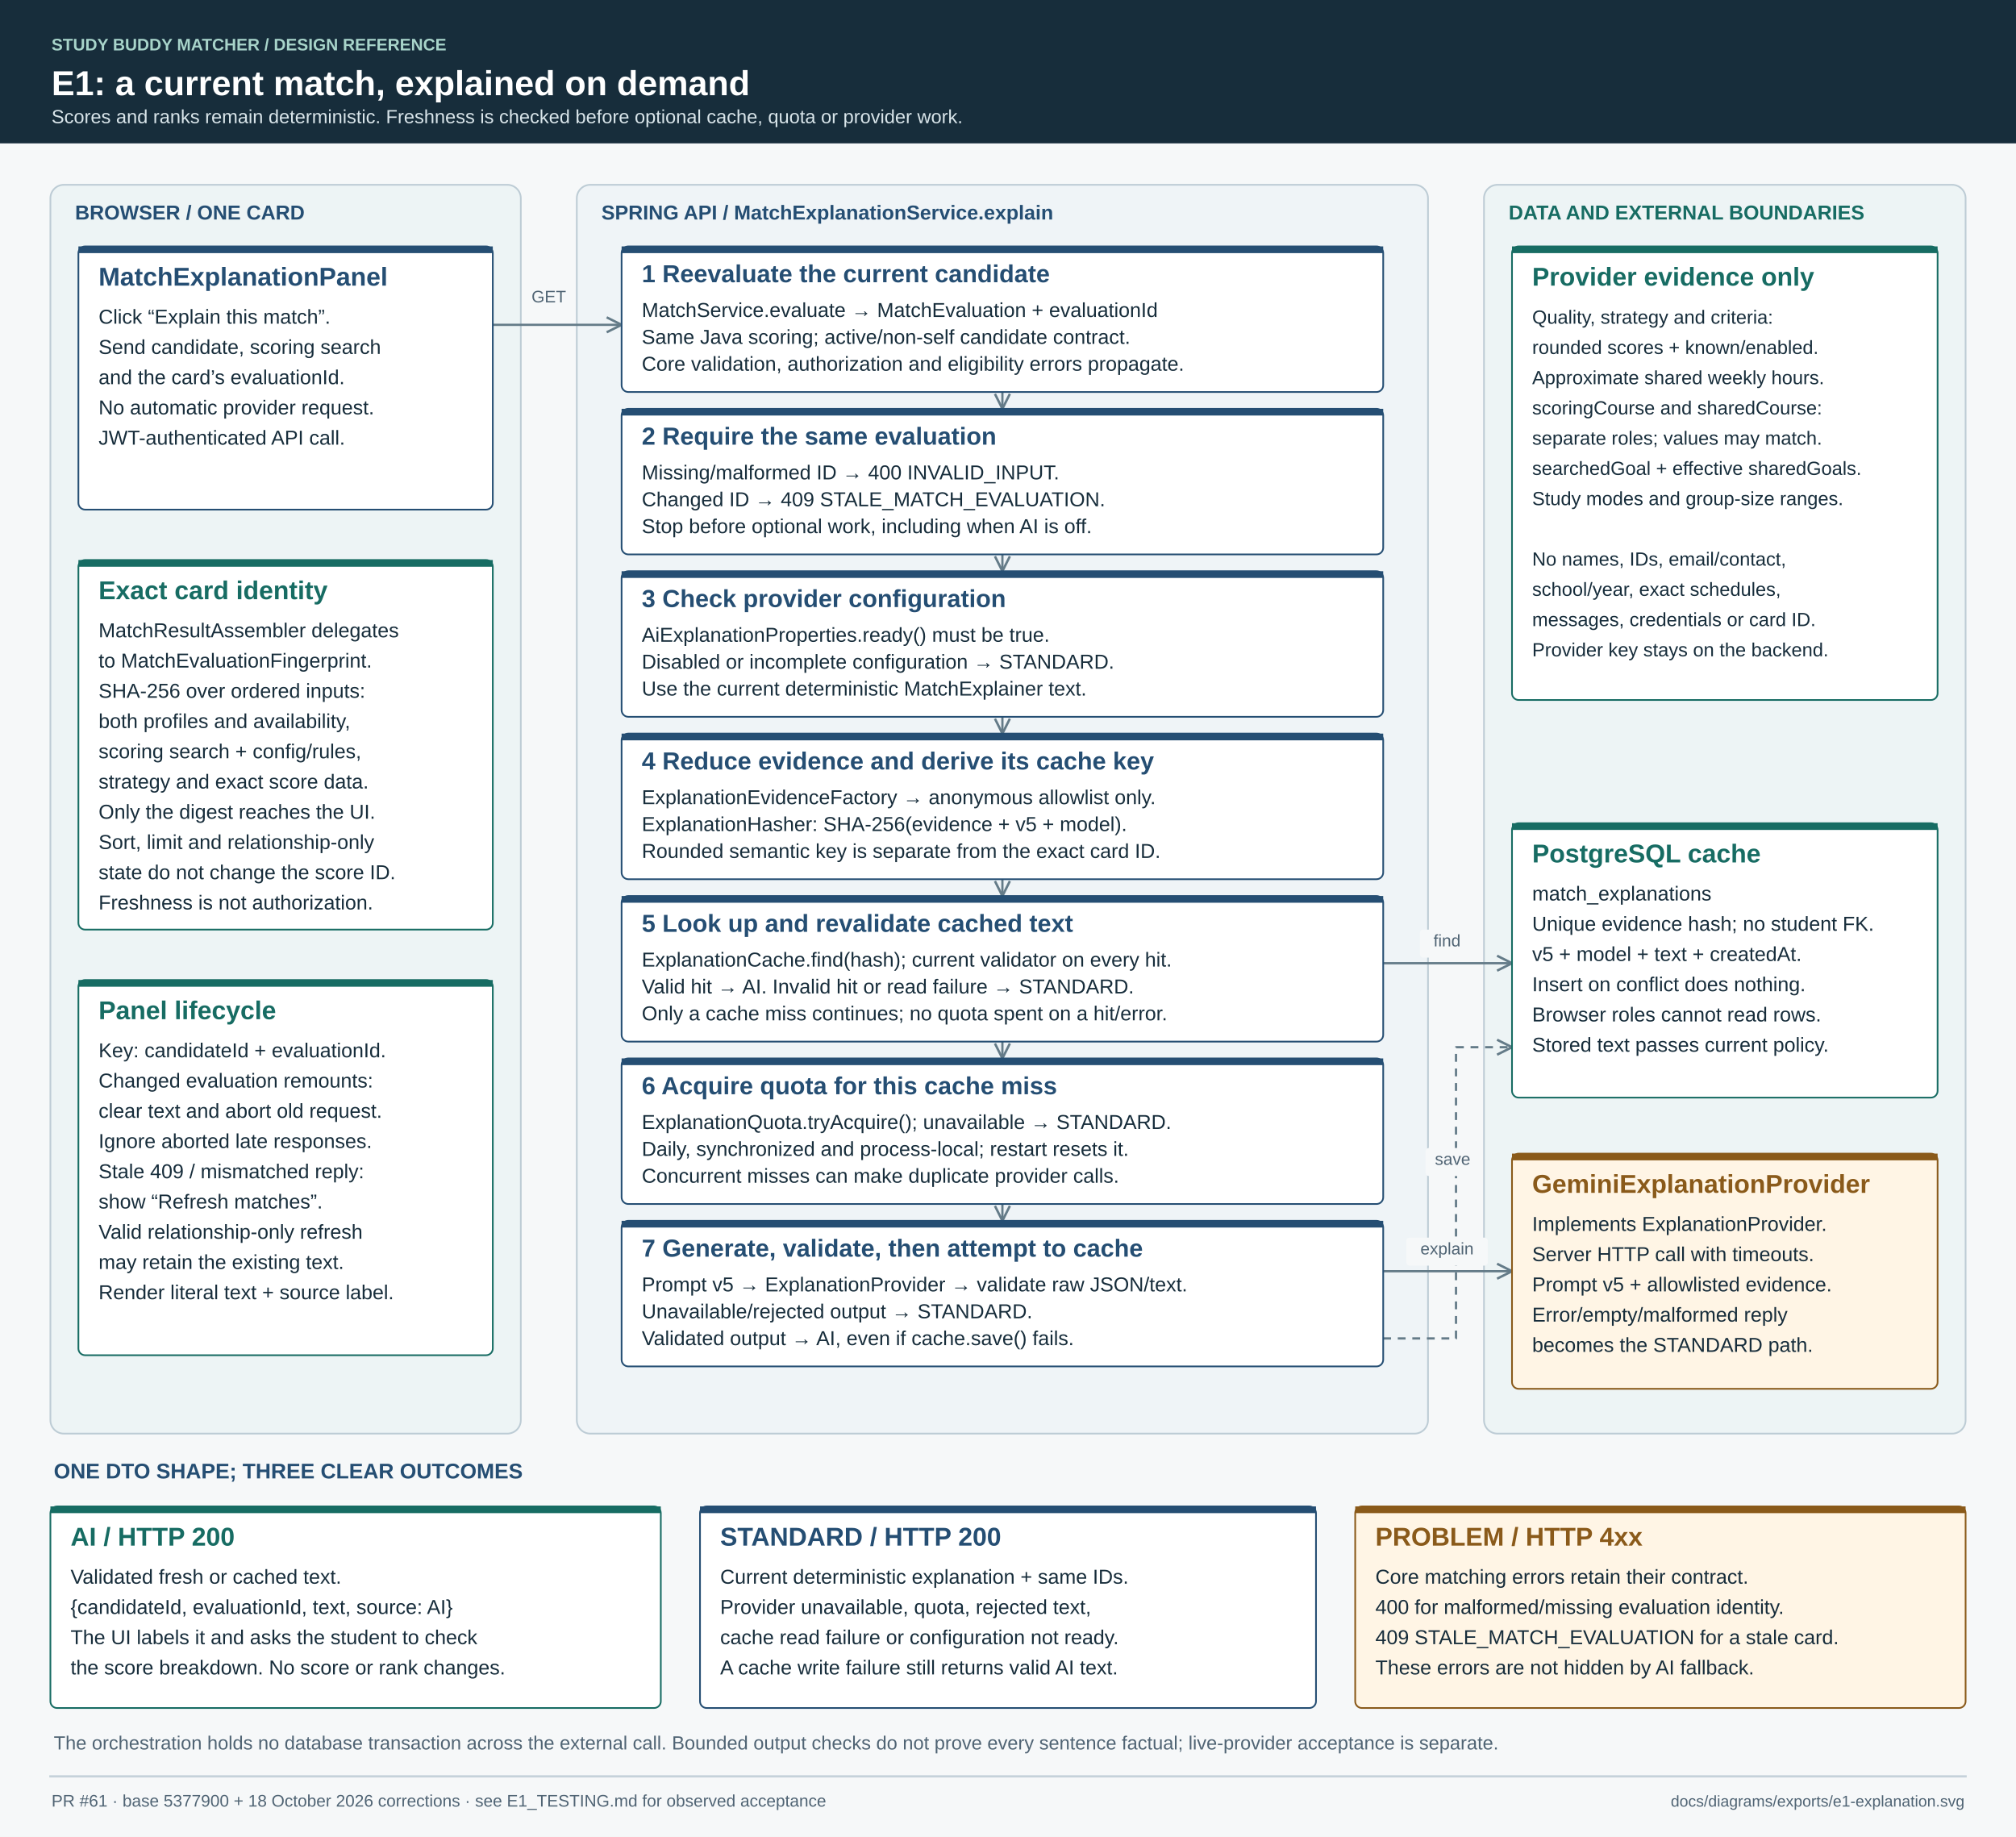
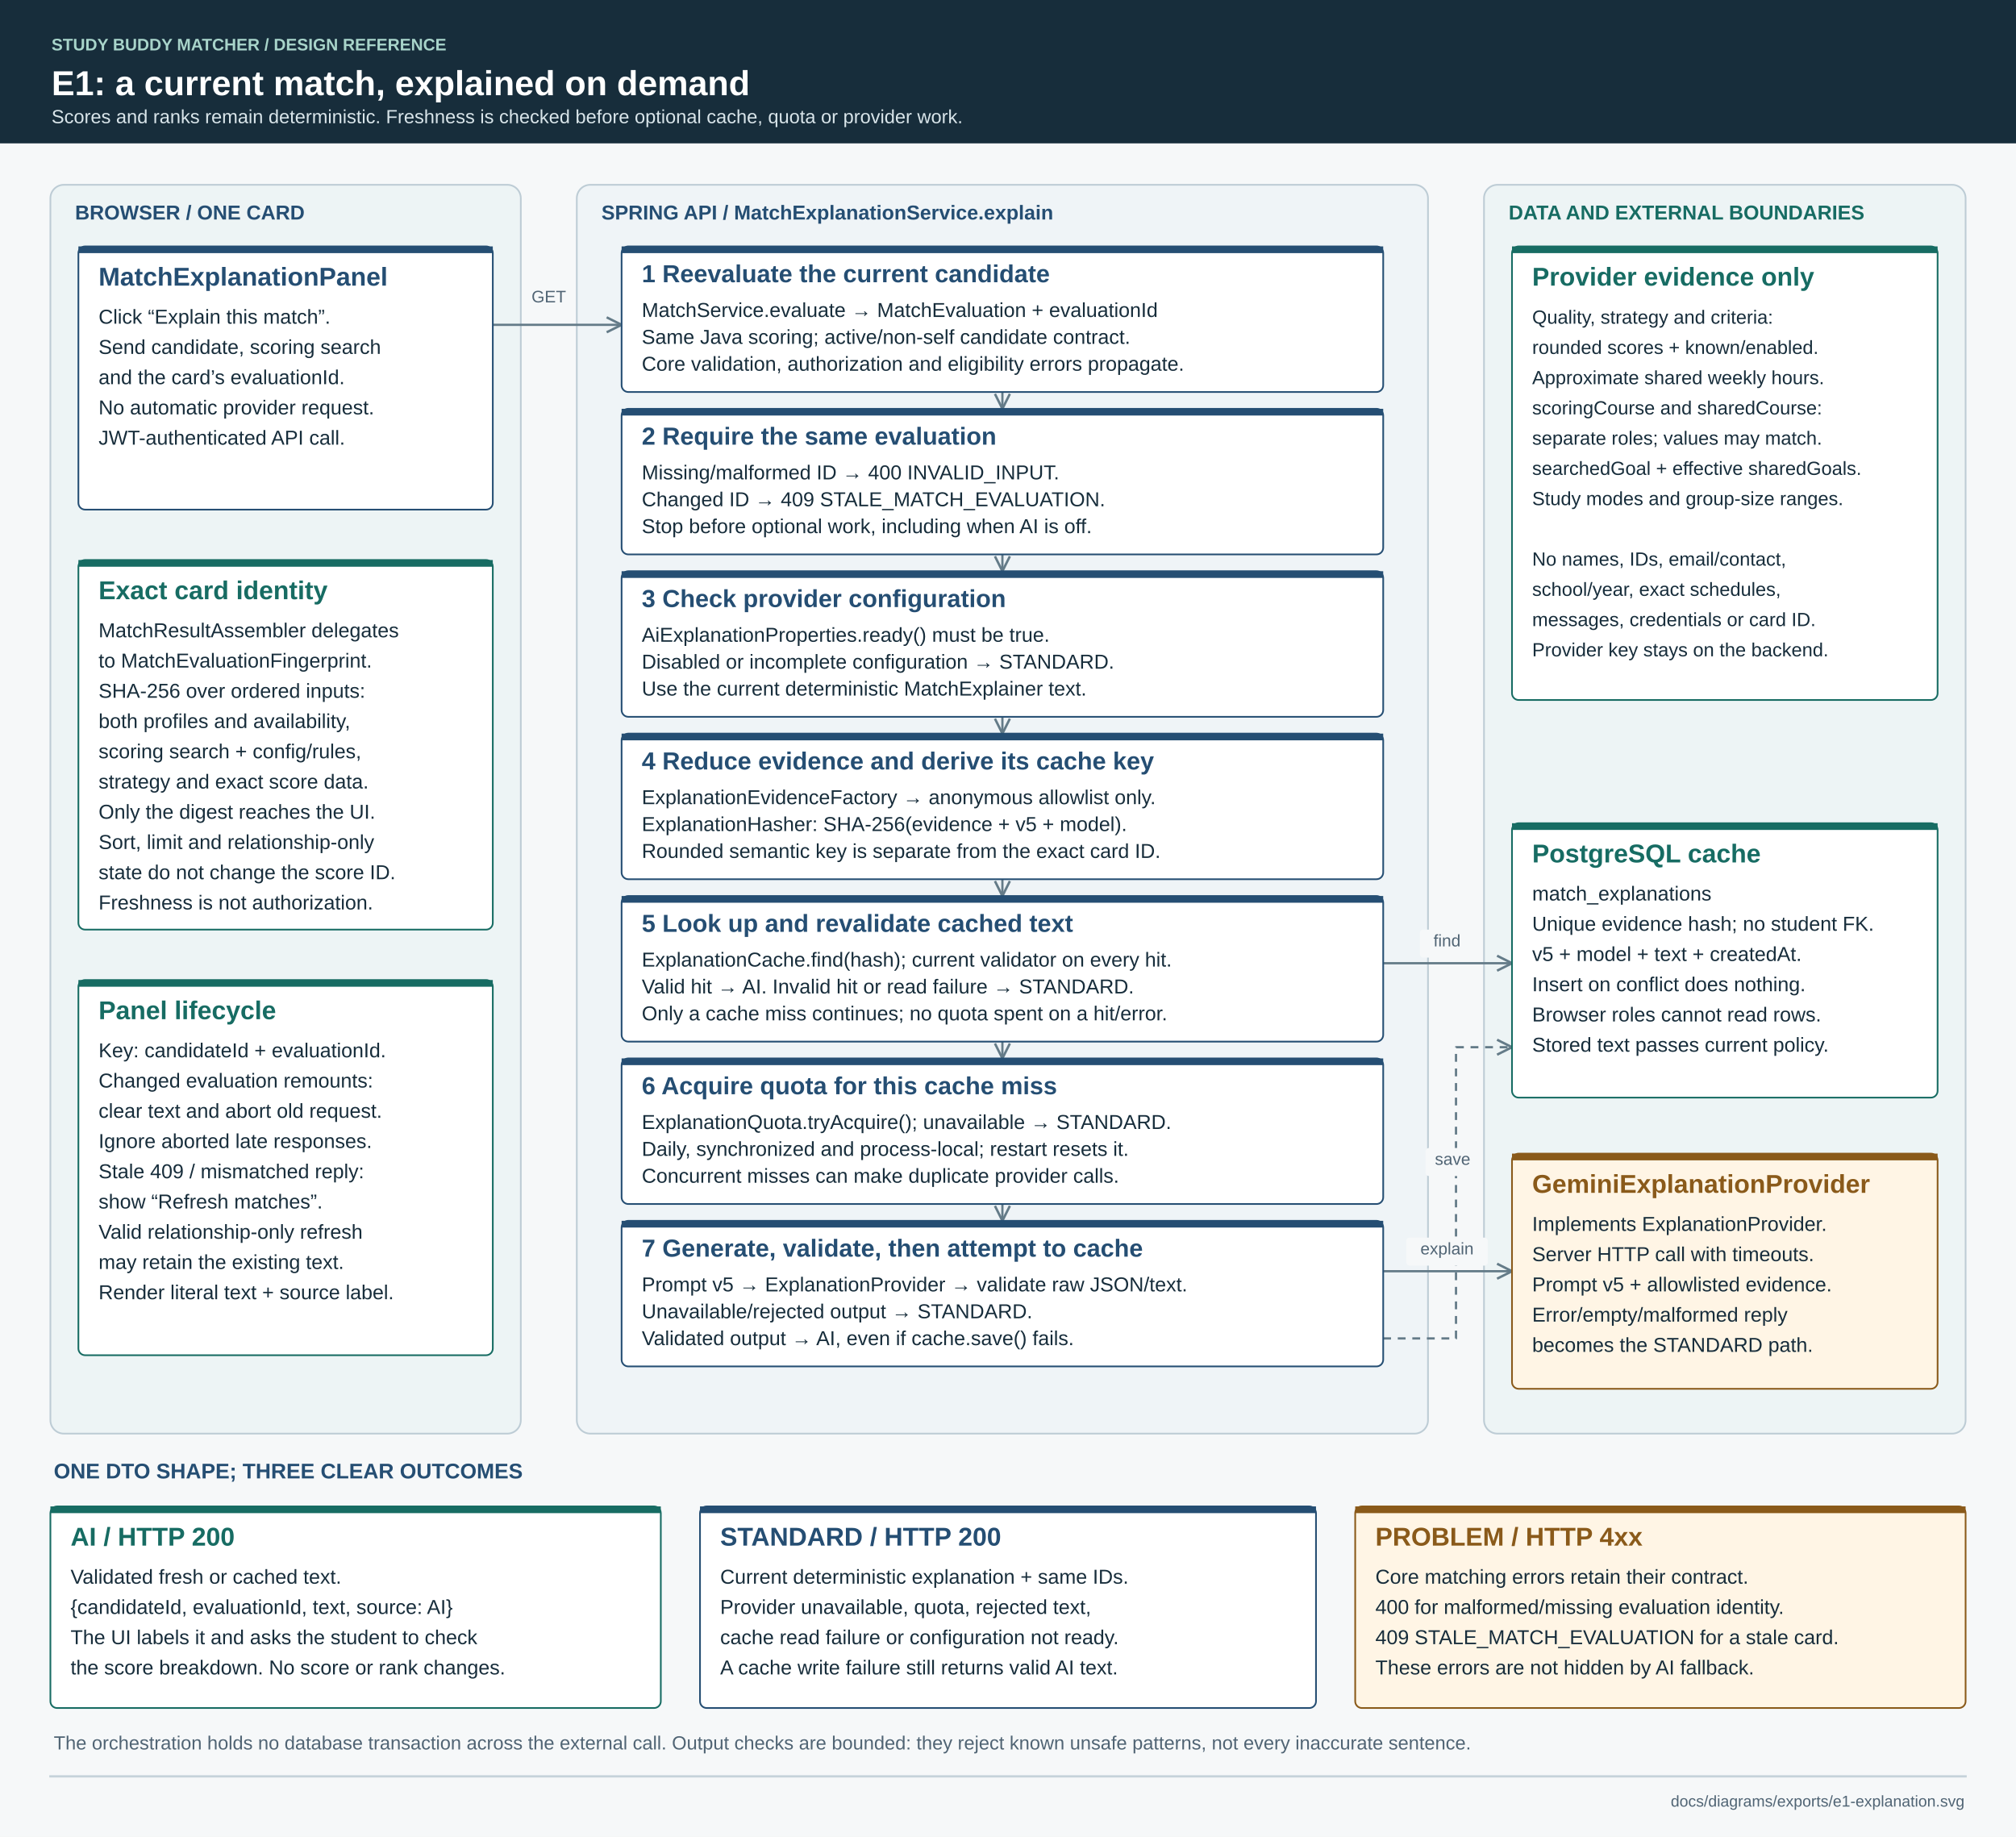
<svg xmlns="http://www.w3.org/2000/svg" width="1800" height="1640" viewBox="0 0 1800 1640" role="img" aria-labelledby="title description">
  <defs>
    <marker id="arrow" viewBox="0 0 12 12" refX="11" refY="6" markerWidth="8" markerHeight="8" orient="auto-start-reverse">
      <path d="M 1 1 L 11 6 L 1 11" fill="none" stroke="#647b88" stroke-width="1.6" />
    </marker>
    <marker id="triangle" viewBox="0 0 14 14" refX="13" refY="7" markerWidth="12" markerHeight="12" orient="auto-start-reverse">
      <path d="M 1 1 L 13 7 L 1 13 Z" fill="white" stroke="#647b88" stroke-width="1.4" />
    </marker>
    <marker id="diamond" viewBox="0 0 16 12" refX="1" refY="6" markerWidth="13" markerHeight="10" orient="auto-start-reverse">
      <path d="M 1 6 L 8 1 L 15 6 L 8 11 Z" fill="#647b88" stroke="#647b88" />
    </marker>
  </defs>
  <g font-family="Tahoma, Verdana, Arial, sans-serif">
    <rect x="0" y="0" width="1800" height="1640" rx="0" fill="#f6f8f9" stroke="none" stroke-width="1.5" />
    <rect x="0" y="0" width="1800" height="128" rx="0" fill="#172d3b" stroke="none" stroke-width="1.5" />
    <rect x="45" y="165" width="420" height="1115" rx="12" fill="#edf4f5" stroke="#bdccd5" stroke-width="1.5" />
    <rect x="515" y="165" width="760" height="1115" rx="12" fill="#eff4f7" stroke="#bdccd5" stroke-width="1.5" />
    <rect x="1325" y="165" width="430" height="1115" rx="12" fill="#edf4f5" stroke="#bdccd5" stroke-width="1.5" />
    <polyline points="44,1586 1756,1586" fill="none" stroke="#c5d2da" stroke-width="2" stroke-linejoin="round" />
    <polyline points="440,290 555,290" fill="none" stroke="#647b88" stroke-width="2" stroke-linejoin="round" marker-end="url(#arrow)" />
    <polyline points="895,350 895,365" fill="none" stroke="#647b88" stroke-width="2" stroke-linejoin="round" marker-end="url(#arrow)" />
    <polyline points="895,495 895,510" fill="none" stroke="#647b88" stroke-width="2" stroke-linejoin="round" marker-end="url(#arrow)" />
    <polyline points="895,640 895,655" fill="none" stroke="#647b88" stroke-width="2" stroke-linejoin="round" marker-end="url(#arrow)" />
    <polyline points="895,785 895,800" fill="none" stroke="#647b88" stroke-width="2" stroke-linejoin="round" marker-end="url(#arrow)" />
    <polyline points="895,930 895,945" fill="none" stroke="#647b88" stroke-width="2" stroke-linejoin="round" marker-end="url(#arrow)" />
    <polyline points="895,1075 895,1090" fill="none" stroke="#647b88" stroke-width="2" stroke-linejoin="round" marker-end="url(#arrow)" />
    <polyline points="1235,860 1350,860" fill="none" stroke="#647b88" stroke-width="2" stroke-linejoin="round" marker-end="url(#arrow)" />
    <polyline points="1235,1195 1300,1195 1300,935 1350,935" fill="none" stroke="#647b88" stroke-width="2" stroke-linejoin="round" stroke-dasharray="7 6" marker-end="url(#arrow)" />
    <polyline points="1235,1135 1350,1135" fill="none" stroke="#647b88" stroke-width="2" stroke-linejoin="round" marker-end="url(#arrow)" />
    <rect x="70" y="220" width="370" height="235" rx="6" fill="white" stroke="#254e73" stroke-width="1.5" data-node="box" />
    <rect x="70" y="220" width="370" height="6" rx="0" fill="#254e73" stroke="none" stroke-width="1.5" />
    <rect x="70" y="500" width="370" height="330" rx="6" fill="white" stroke="#176c63" stroke-width="1.5" data-node="box" />
    <rect x="70" y="500" width="370" height="6" rx="0" fill="#176c63" stroke="none" stroke-width="1.5" />
    <rect x="70" y="875" width="370" height="335" rx="6" fill="white" stroke="#176c63" stroke-width="1.5" data-node="box" />
    <rect x="70" y="875" width="370" height="6" rx="0" fill="#176c63" stroke="none" stroke-width="1.5" />
    <rect x="555" y="220" width="680" height="130" rx="6" fill="white" stroke="#254e73" stroke-width="1.5" />
    <rect x="555" y="220" width="680" height="6" rx="0" fill="#254e73" stroke="none" stroke-width="1.5" />
    <rect x="555" y="365" width="680" height="130" rx="6" fill="white" stroke="#254e73" stroke-width="1.5" />
    <rect x="555" y="365" width="680" height="6" rx="0" fill="#254e73" stroke="none" stroke-width="1.5" />
    <rect x="555" y="510" width="680" height="130" rx="6" fill="white" stroke="#254e73" stroke-width="1.5" />
    <rect x="555" y="510" width="680" height="6" rx="0" fill="#254e73" stroke="none" stroke-width="1.5" />
    <rect x="555" y="655" width="680" height="130" rx="6" fill="white" stroke="#254e73" stroke-width="1.5" />
    <rect x="555" y="655" width="680" height="6" rx="0" fill="#254e73" stroke="none" stroke-width="1.5" />
    <rect x="555" y="800" width="680" height="130" rx="6" fill="white" stroke="#254e73" stroke-width="1.5" />
    <rect x="555" y="800" width="680" height="6" rx="0" fill="#254e73" stroke="none" stroke-width="1.5" />
    <rect x="555" y="945" width="680" height="130" rx="6" fill="white" stroke="#254e73" stroke-width="1.5" />
    <rect x="555" y="945" width="680" height="6" rx="0" fill="#254e73" stroke="none" stroke-width="1.5" />
    <rect x="555" y="1090" width="680" height="130" rx="6" fill="white" stroke="#254e73" stroke-width="1.5" />
    <rect x="555" y="1090" width="680" height="6" rx="0" fill="#254e73" stroke="none" stroke-width="1.5" />
    <rect x="1350" y="220" width="380" height="405" rx="6" fill="white" stroke="#176c63" stroke-width="1.5" data-node="box" />
    <rect x="1350" y="220" width="380" height="6" rx="0" fill="#176c63" stroke="none" stroke-width="1.5" />
    <rect x="1350" y="735" width="380" height="245" rx="6" fill="white" stroke="#176c63" stroke-width="1.5" data-node="box" />
    <rect x="1350" y="735" width="380" height="6" rx="0" fill="#176c63" stroke="none" stroke-width="1.5" />
    <rect x="1350" y="1030" width="380" height="210" rx="6" fill="#fff5e5" stroke="#8a5a1a" stroke-width="1.5" data-node="box" />
    <rect x="1350" y="1030" width="380" height="6" rx="0" fill="#8a5a1a" stroke="none" stroke-width="1.5" />
    <rect x="45" y="1345" width="545" height="180" rx="6" fill="white" stroke="#176c63" stroke-width="1.5" data-node="box" />
    <rect x="45" y="1345" width="545" height="6" rx="0" fill="#176c63" stroke="none" stroke-width="1.5" />
    <rect x="625" y="1345" width="550" height="180" rx="6" fill="white" stroke="#254e73" stroke-width="1.5" data-node="box" />
    <rect x="625" y="1345" width="550" height="6" rx="0" fill="#254e73" stroke="none" stroke-width="1.5" />
    <rect x="1210" y="1345" width="545" height="180" rx="6" fill="#fff5e5" stroke="#8a5a1a" stroke-width="1.5" data-node="box" />
    <rect x="1210" y="1345" width="545" height="6" rx="0" fill="#8a5a1a" stroke="none" stroke-width="1.5" />
    <text x="46" y="45" font-size="15" fill="#a8d4ca" font-weight="700" text-anchor="start">STUDY BUDDY MATCHER  /  DESIGN REFERENCE</text>
    <text x="46" y="85" font-size="31" fill="#ffffff" font-weight="700" text-anchor="start">E1: a current match, explained on demand</text>
    <text x="46" y="110" font-size="17" fill="#d9e5ea" font-weight="400" text-anchor="start">Scores and ranks remain deterministic. Freshness is checked before optional cache, quota or provider work.</text>
    <text x="1754" y="1613" font-size="14" fill="#506474" font-weight="400" text-anchor="end">docs/diagrams/exports/e1-explanation.svg</text>
-     <text x="46" y="1613" font-size="15" fill="#506474" font-weight="400" text-anchor="start">PR #61 · base 5377900 + 18 October 2026 corrections · see E1_TESTING.md for observed acceptance</text>
    <text x="67" y="196" font-size="18" fill="#254e73" font-weight="700" text-anchor="start">BROWSER  /  ONE CARD</text>
    <text x="537" y="196" font-size="18" fill="#254e73" font-weight="700" text-anchor="start">SPRING API  /  MatchExplanationService.explain</text>
    <text x="1347" y="196" font-size="18" fill="#176c63" font-weight="700" text-anchor="start">DATA AND EXTERNAL BOUNDARIES</text>
    <text x="88" y="255" font-size="23" fill="#254e73" font-weight="700" text-anchor="start">MatchExplanationPanel</text>
    <text x="88" y="289" font-size="18" fill="#172d3b" font-weight="400" text-anchor="start">Click “Explain this match”.</text>
    <text x="88" y="316" font-size="18" fill="#172d3b" font-weight="400" text-anchor="start">Send candidate, scoring search</text>
    <text x="88" y="343" font-size="18" fill="#172d3b" font-weight="400" text-anchor="start">and the card’s evaluationId.</text>
    <text x="88" y="370" font-size="18" fill="#172d3b" font-weight="400" text-anchor="start">No automatic provider request.</text>
    <text x="88" y="397" font-size="18" fill="#172d3b" font-weight="400" text-anchor="start">JWT-authenticated API call.</text>
    <rect x="469.85" y="255" width="40.3" height="25" rx="3" fill="#f6f8f9" stroke="none" stroke-width="1.5" />
    <text x="490" y="270" font-size="15" fill="#506474" font-weight="400" text-anchor="middle">GET</text>
    <text x="88" y="535" font-size="23" fill="#176c63" font-weight="700" text-anchor="start">Exact card identity</text>
    <text x="88" y="569" font-size="18" fill="#172d3b" font-weight="400" text-anchor="start">MatchResultAssembler delegates</text>
    <text x="88" y="596" font-size="18" fill="#172d3b" font-weight="400" text-anchor="start">to MatchEvaluationFingerprint.</text>
    <text x="88" y="623" font-size="18" fill="#172d3b" font-weight="400" text-anchor="start">SHA-256 over ordered inputs:</text>
    <text x="88" y="650" font-size="18" fill="#172d3b" font-weight="400" text-anchor="start">both profiles and availability,</text>
    <text x="88" y="677" font-size="18" fill="#172d3b" font-weight="400" text-anchor="start">scoring search + config/rules,</text>
    <text x="88" y="704" font-size="18" fill="#172d3b" font-weight="400" text-anchor="start">strategy and exact score data.</text>
    <text x="88" y="731" font-size="18" fill="#172d3b" font-weight="400" text-anchor="start">Only the digest reaches the UI.</text>
    <text x="88" y="758" font-size="18" fill="#172d3b" font-weight="400" text-anchor="start">Sort, limit and relationship-only</text>
    <text x="88" y="785" font-size="18" fill="#172d3b" font-weight="400" text-anchor="start">state do not change the score ID.</text>
    <text x="88" y="812" font-size="18" fill="#172d3b" font-weight="400" text-anchor="start">Freshness is not authorization.</text>
    <text x="88" y="910" font-size="23" fill="#176c63" font-weight="700" text-anchor="start">Panel lifecycle</text>
    <text x="88" y="944" font-size="18" fill="#172d3b" font-weight="400" text-anchor="start">Key: candidateId + evaluationId.</text>
    <text x="88" y="971" font-size="18" fill="#172d3b" font-weight="400" text-anchor="start">Changed evaluation remounts:</text>
    <text x="88" y="998" font-size="18" fill="#172d3b" font-weight="400" text-anchor="start">clear text and abort old request.</text>
    <text x="88" y="1025" font-size="18" fill="#172d3b" font-weight="400" text-anchor="start">Ignore aborted late responses.</text>
    <text x="88" y="1052" font-size="18" fill="#172d3b" font-weight="400" text-anchor="start">Stale 409 / mismatched reply:</text>
    <text x="88" y="1079" font-size="18" fill="#172d3b" font-weight="400" text-anchor="start">show “Refresh matches”.</text>
    <text x="88" y="1106" font-size="18" fill="#172d3b" font-weight="400" text-anchor="start">Valid relationship-only refresh</text>
    <text x="88" y="1133" font-size="18" fill="#172d3b" font-weight="400" text-anchor="start">may retain the existing text.</text>
    <text x="88" y="1160" font-size="18" fill="#172d3b" font-weight="400" text-anchor="start">Render literal text + source label.</text>
    <text x="573" y="252" font-size="22" fill="#254e73" font-weight="700" text-anchor="start">1  Reevaluate the current candidate</text>
    <text x="573" y="283" font-size="18" fill="#172d3b" font-weight="400" text-anchor="start">MatchService.evaluate → MatchEvaluation + evaluationId</text>
    <text x="573" y="307" font-size="18" fill="#172d3b" font-weight="400" text-anchor="start">Same Java scoring; active/non-self candidate contract.</text>
    <text x="573" y="331" font-size="18" fill="#172d3b" font-weight="400" text-anchor="start">Core validation, authorization and eligibility errors propagate.</text>
    <text x="573" y="397" font-size="22" fill="#254e73" font-weight="700" text-anchor="start">2  Require the same evaluation</text>
    <text x="573" y="428" font-size="18" fill="#172d3b" font-weight="400" text-anchor="start">Missing/malformed ID → 400 INVALID_INPUT.</text>
    <text x="573" y="452" font-size="18" fill="#172d3b" font-weight="400" text-anchor="start">Changed ID → 409 STALE_MATCH_EVALUATION.</text>
    <text x="573" y="476" font-size="18" fill="#172d3b" font-weight="400" text-anchor="start">Stop before optional work, including when AI is off.</text>
    <text x="573" y="542" font-size="22" fill="#254e73" font-weight="700" text-anchor="start">3  Check provider configuration</text>
    <text x="573" y="573" font-size="18" fill="#172d3b" font-weight="400" text-anchor="start">AiExplanationProperties.ready() must be true.</text>
    <text x="573" y="597" font-size="18" fill="#172d3b" font-weight="400" text-anchor="start">Disabled or incomplete configuration → STANDARD.</text>
    <text x="573" y="621" font-size="18" fill="#172d3b" font-weight="400" text-anchor="start">Use the current deterministic MatchExplainer text.</text>
    <text x="573" y="687" font-size="22" fill="#254e73" font-weight="700" text-anchor="start">4  Reduce evidence and derive its cache key</text>
    <text x="573" y="718" font-size="18" fill="#172d3b" font-weight="400" text-anchor="start">ExplanationEvidenceFactory → anonymous allowlist only.</text>
    <text x="573" y="742" font-size="18" fill="#172d3b" font-weight="400" text-anchor="start">ExplanationHasher: SHA-256(evidence + v5 + model).</text>
    <text x="573" y="766" font-size="18" fill="#172d3b" font-weight="400" text-anchor="start">Rounded semantic key is separate from the exact card ID.</text>
    <text x="573" y="832" font-size="22" fill="#254e73" font-weight="700" text-anchor="start">5  Look up and revalidate cached text</text>
    <text x="573" y="863" font-size="18" fill="#172d3b" font-weight="400" text-anchor="start">ExplanationCache.find(hash); current validator on every hit.</text>
    <text x="573" y="887" font-size="18" fill="#172d3b" font-weight="400" text-anchor="start">Valid hit → AI. Invalid hit or read failure → STANDARD.</text>
    <text x="573" y="911" font-size="18" fill="#172d3b" font-weight="400" text-anchor="start">Only a cache miss continues; no quota spent on a hit/error.</text>
    <text x="573" y="977" font-size="22" fill="#254e73" font-weight="700" text-anchor="start">6  Acquire quota for this cache miss</text>
    <text x="573" y="1008" font-size="18" fill="#172d3b" font-weight="400" text-anchor="start">ExplanationQuota.tryAcquire(); unavailable → STANDARD.</text>
    <text x="573" y="1032" font-size="18" fill="#172d3b" font-weight="400" text-anchor="start">Daily, synchronized and process-local; restart resets it.</text>
    <text x="573" y="1056" font-size="18" fill="#172d3b" font-weight="400" text-anchor="start">Concurrent misses can make duplicate provider calls.</text>
    <text x="573" y="1122" font-size="22" fill="#254e73" font-weight="700" text-anchor="start">7  Generate, validate, then attempt to cache</text>
    <text x="573" y="1153" font-size="18" fill="#172d3b" font-weight="400" text-anchor="start">Prompt v5 → ExplanationProvider → validate raw JSON/text.</text>
    <text x="573" y="1177" font-size="18" fill="#172d3b" font-weight="400" text-anchor="start">Unavailable/rejected output → STANDARD.</text>
    <text x="573" y="1201" font-size="18" fill="#172d3b" font-weight="400" text-anchor="start">Validated output → AI, even if cache.save() fails.</text>
    <text x="1368" y="255" font-size="23" fill="#176c63" font-weight="700" text-anchor="start">Provider evidence only</text>
    <text x="1368" y="289" font-size="17" fill="#172d3b" font-weight="400" text-anchor="start">Quality, strategy and criteria:</text>
    <text x="1368" y="316" font-size="17" fill="#172d3b" font-weight="400" text-anchor="start">rounded scores + known/enabled.</text>
    <text x="1368" y="343" font-size="17" fill="#172d3b" font-weight="400" text-anchor="start">Approximate shared weekly hours.</text>
    <text x="1368" y="370" font-size="17" fill="#172d3b" font-weight="400" text-anchor="start">scoringCourse and sharedCourse:</text>
    <text x="1368" y="397" font-size="17" fill="#172d3b" font-weight="400" text-anchor="start">separate roles; values may match.</text>
    <text x="1368" y="424" font-size="17" fill="#172d3b" font-weight="400" text-anchor="start">searchedGoal + effective sharedGoals.</text>
    <text x="1368" y="451" font-size="17" fill="#172d3b" font-weight="400" text-anchor="start">Study modes and group-size ranges.</text>
    <text x="1368" y="478" font-size="17" fill="#172d3b" font-weight="400" text-anchor="start" />
    <text x="1368" y="505" font-size="17" fill="#172d3b" font-weight="400" text-anchor="start">No names, IDs, email/contact,</text>
    <text x="1368" y="532" font-size="17" fill="#172d3b" font-weight="400" text-anchor="start">school/year, exact schedules,</text>
    <text x="1368" y="559" font-size="17" fill="#172d3b" font-weight="400" text-anchor="start">messages, credentials or card ID.</text>
    <text x="1368" y="586" font-size="17" fill="#172d3b" font-weight="400" text-anchor="start">Provider key stays on the backend.</text>
    <text x="1368" y="770" font-size="23" fill="#176c63" font-weight="700" text-anchor="start">PostgreSQL cache</text>
    <text x="1368" y="804" font-size="18" fill="#172d3b" font-weight="400" text-anchor="start">match_explanations</text>
    <text x="1368" y="831" font-size="18" fill="#172d3b" font-weight="400" text-anchor="start">Unique evidence hash; no student FK.</text>
    <text x="1368" y="858" font-size="18" fill="#172d3b" font-weight="400" text-anchor="start">v5 + model + text + createdAt.</text>
    <text x="1368" y="885" font-size="18" fill="#172d3b" font-weight="400" text-anchor="start">Insert on conflict does nothing.</text>
    <text x="1368" y="912" font-size="18" fill="#172d3b" font-weight="400" text-anchor="start">Browser roles cannot read rows.</text>
    <text x="1368" y="939" font-size="18" fill="#172d3b" font-weight="400" text-anchor="start">Stored text passes current policy.</text>
    <rect x="1267.8" y="830" width="48.4" height="25" rx="3" fill="#f6f8f9" stroke="none" stroke-width="1.5" />
    <text x="1292" y="845" font-size="15" fill="#506474" font-weight="400" text-anchor="middle">find</text>
    <rect x="1272.8" y="1025" width="48.4" height="25" rx="3" fill="#f6f8f9" stroke="none" stroke-width="1.5" />
    <text x="1297" y="1040" font-size="15" fill="#506474" font-weight="400" text-anchor="middle">save</text>
    <text x="1368" y="1065" font-size="23" fill="#8a5a1a" font-weight="700" text-anchor="start">GeminiExplanationProvider</text>
    <text x="1368" y="1099" font-size="18" fill="#172d3b" font-weight="400" text-anchor="start">Implements ExplanationProvider.</text>
    <text x="1368" y="1126" font-size="18" fill="#172d3b" font-weight="400" text-anchor="start">Server HTTP call with timeouts.</text>
    <text x="1368" y="1153" font-size="18" fill="#172d3b" font-weight="400" text-anchor="start">Prompt v5 + allowlisted evidence.</text>
    <text x="1368" y="1180" font-size="18" fill="#172d3b" font-weight="400" text-anchor="start">Error/empty/malformed reply</text>
    <text x="1368" y="1207" font-size="18" fill="#172d3b" font-weight="400" text-anchor="start">becomes the STANDARD path.</text>
    <rect x="1255.65" y="1105" width="72.7" height="25" rx="3" fill="#f6f8f9" stroke="none" stroke-width="1.5" />
    <text x="1292" y="1120" font-size="15" fill="#506474" font-weight="400" text-anchor="middle">explain</text>
    <text x="48" y="1320" font-size="19" fill="#254e73" font-weight="700" text-anchor="start">ONE DTO SHAPE; THREE CLEAR OUTCOMES</text>
    <text x="63" y="1380" font-size="23" fill="#176c63" font-weight="700" text-anchor="start">AI  /  HTTP 200</text>
    <text x="63" y="1414" font-size="18" fill="#172d3b" font-weight="400" text-anchor="start">Validated fresh or cached text.</text>
    <text x="63" y="1441" font-size="18" fill="#172d3b" font-weight="400" text-anchor="start">{candidateId, evaluationId, text, source: AI}</text>
    <text x="63" y="1468" font-size="18" fill="#172d3b" font-weight="400" text-anchor="start">The UI labels it and asks the student to check</text>
    <text x="63" y="1495" font-size="18" fill="#172d3b" font-weight="400" text-anchor="start">the score breakdown. No score or rank changes.</text>
    <text x="643" y="1380" font-size="23" fill="#254e73" font-weight="700" text-anchor="start">STANDARD  /  HTTP 200</text>
    <text x="643" y="1414" font-size="18" fill="#172d3b" font-weight="400" text-anchor="start">Current deterministic explanation + same IDs.</text>
    <text x="643" y="1441" font-size="18" fill="#172d3b" font-weight="400" text-anchor="start">Provider unavailable, quota, rejected text,</text>
    <text x="643" y="1468" font-size="18" fill="#172d3b" font-weight="400" text-anchor="start">cache read failure or configuration not ready.</text>
    <text x="643" y="1495" font-size="18" fill="#172d3b" font-weight="400" text-anchor="start">A cache write failure still returns valid AI text.</text>
    <text x="1228" y="1380" font-size="23" fill="#8a5a1a" font-weight="700" text-anchor="start">PROBLEM  /  HTTP 4xx</text>
    <text x="1228" y="1414" font-size="18" fill="#172d3b" font-weight="400" text-anchor="start">Core matching errors retain their contract.</text>
    <text x="1228" y="1441" font-size="18" fill="#172d3b" font-weight="400" text-anchor="start">400 for malformed/missing evaluation identity.</text>
    <text x="1228" y="1468" font-size="18" fill="#172d3b" font-weight="400" text-anchor="start">409 STALE_MATCH_EVALUATION for a stale card.</text>
    <text x="1228" y="1495" font-size="18" fill="#172d3b" font-weight="400" text-anchor="start">These errors are not hidden by AI fallback.</text>
-     <text x="48" y="1562" font-size="17" fill="#506474" font-weight="400" text-anchor="start">The orchestration holds no database transaction across the external call. Bounded output checks do not prove every sentence factual; live-provider acceptance is separate.</text>
+     <text x="48" y="1562" font-size="17" fill="#506474" font-weight="400" text-anchor="start">The orchestration holds no database transaction across the external call. Output checks are bounded: they reject known unsafe patterns, not every inaccurate sentence.</text>
  </g>
</svg>
